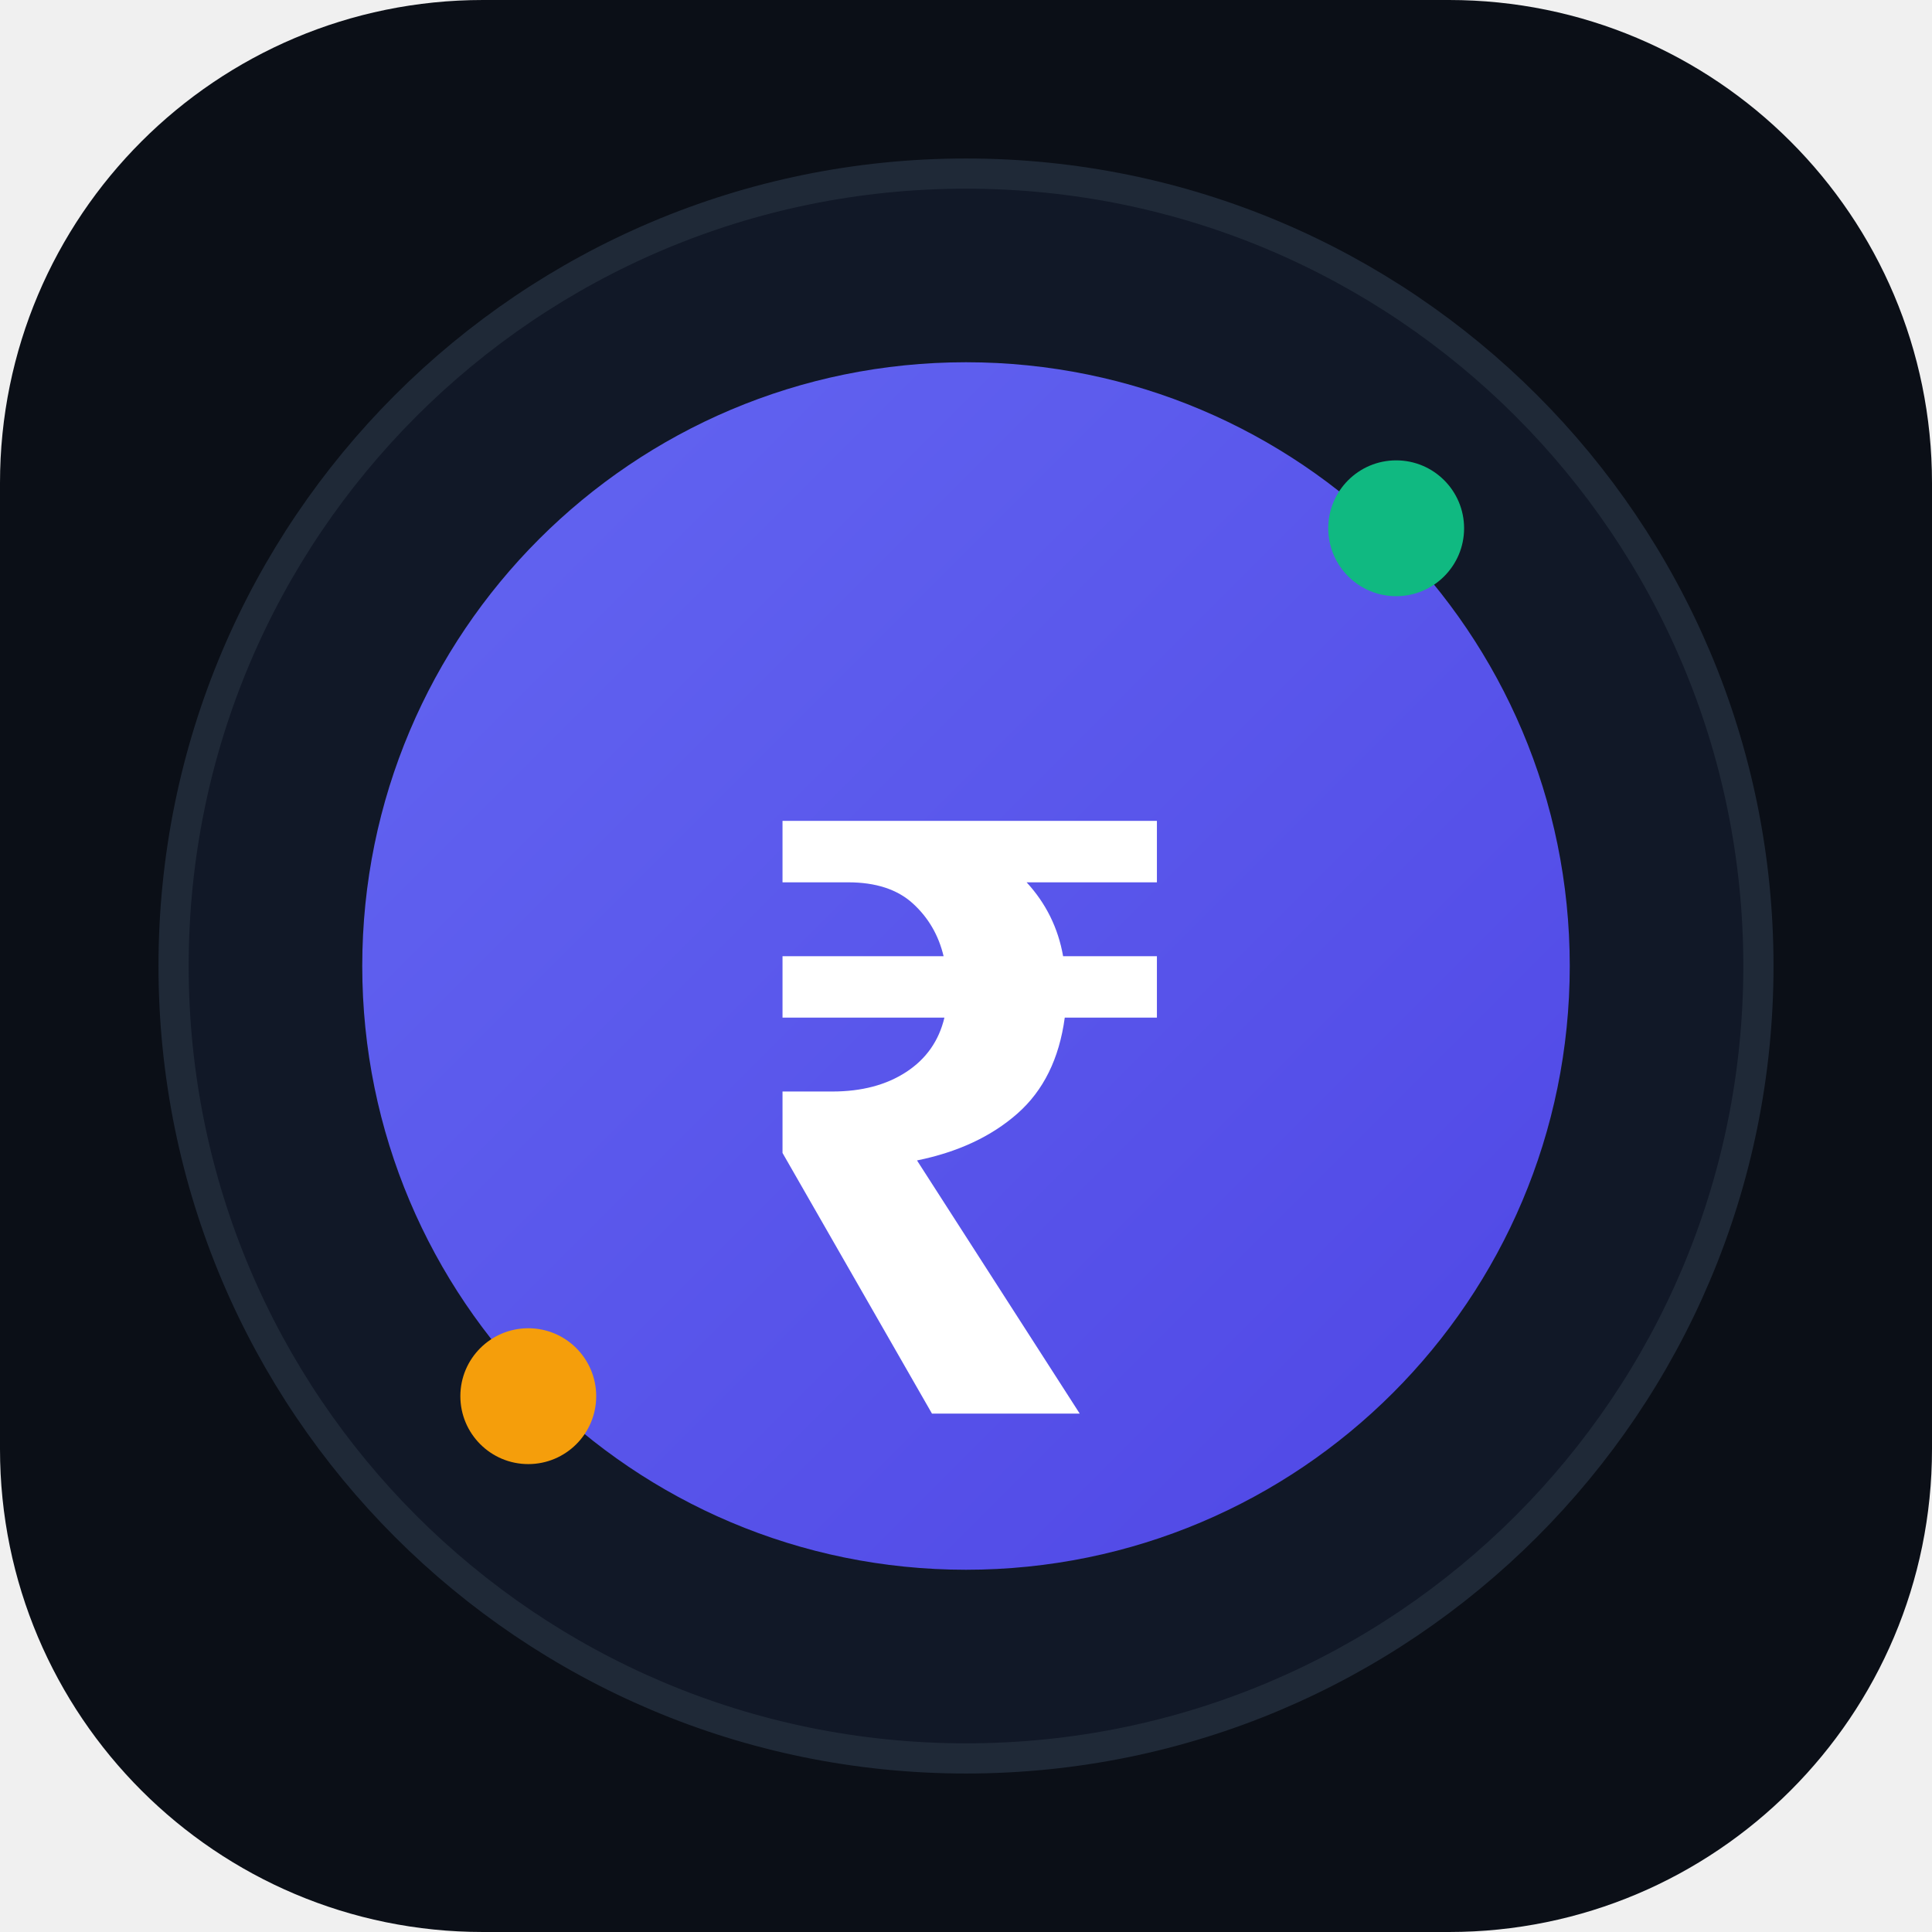
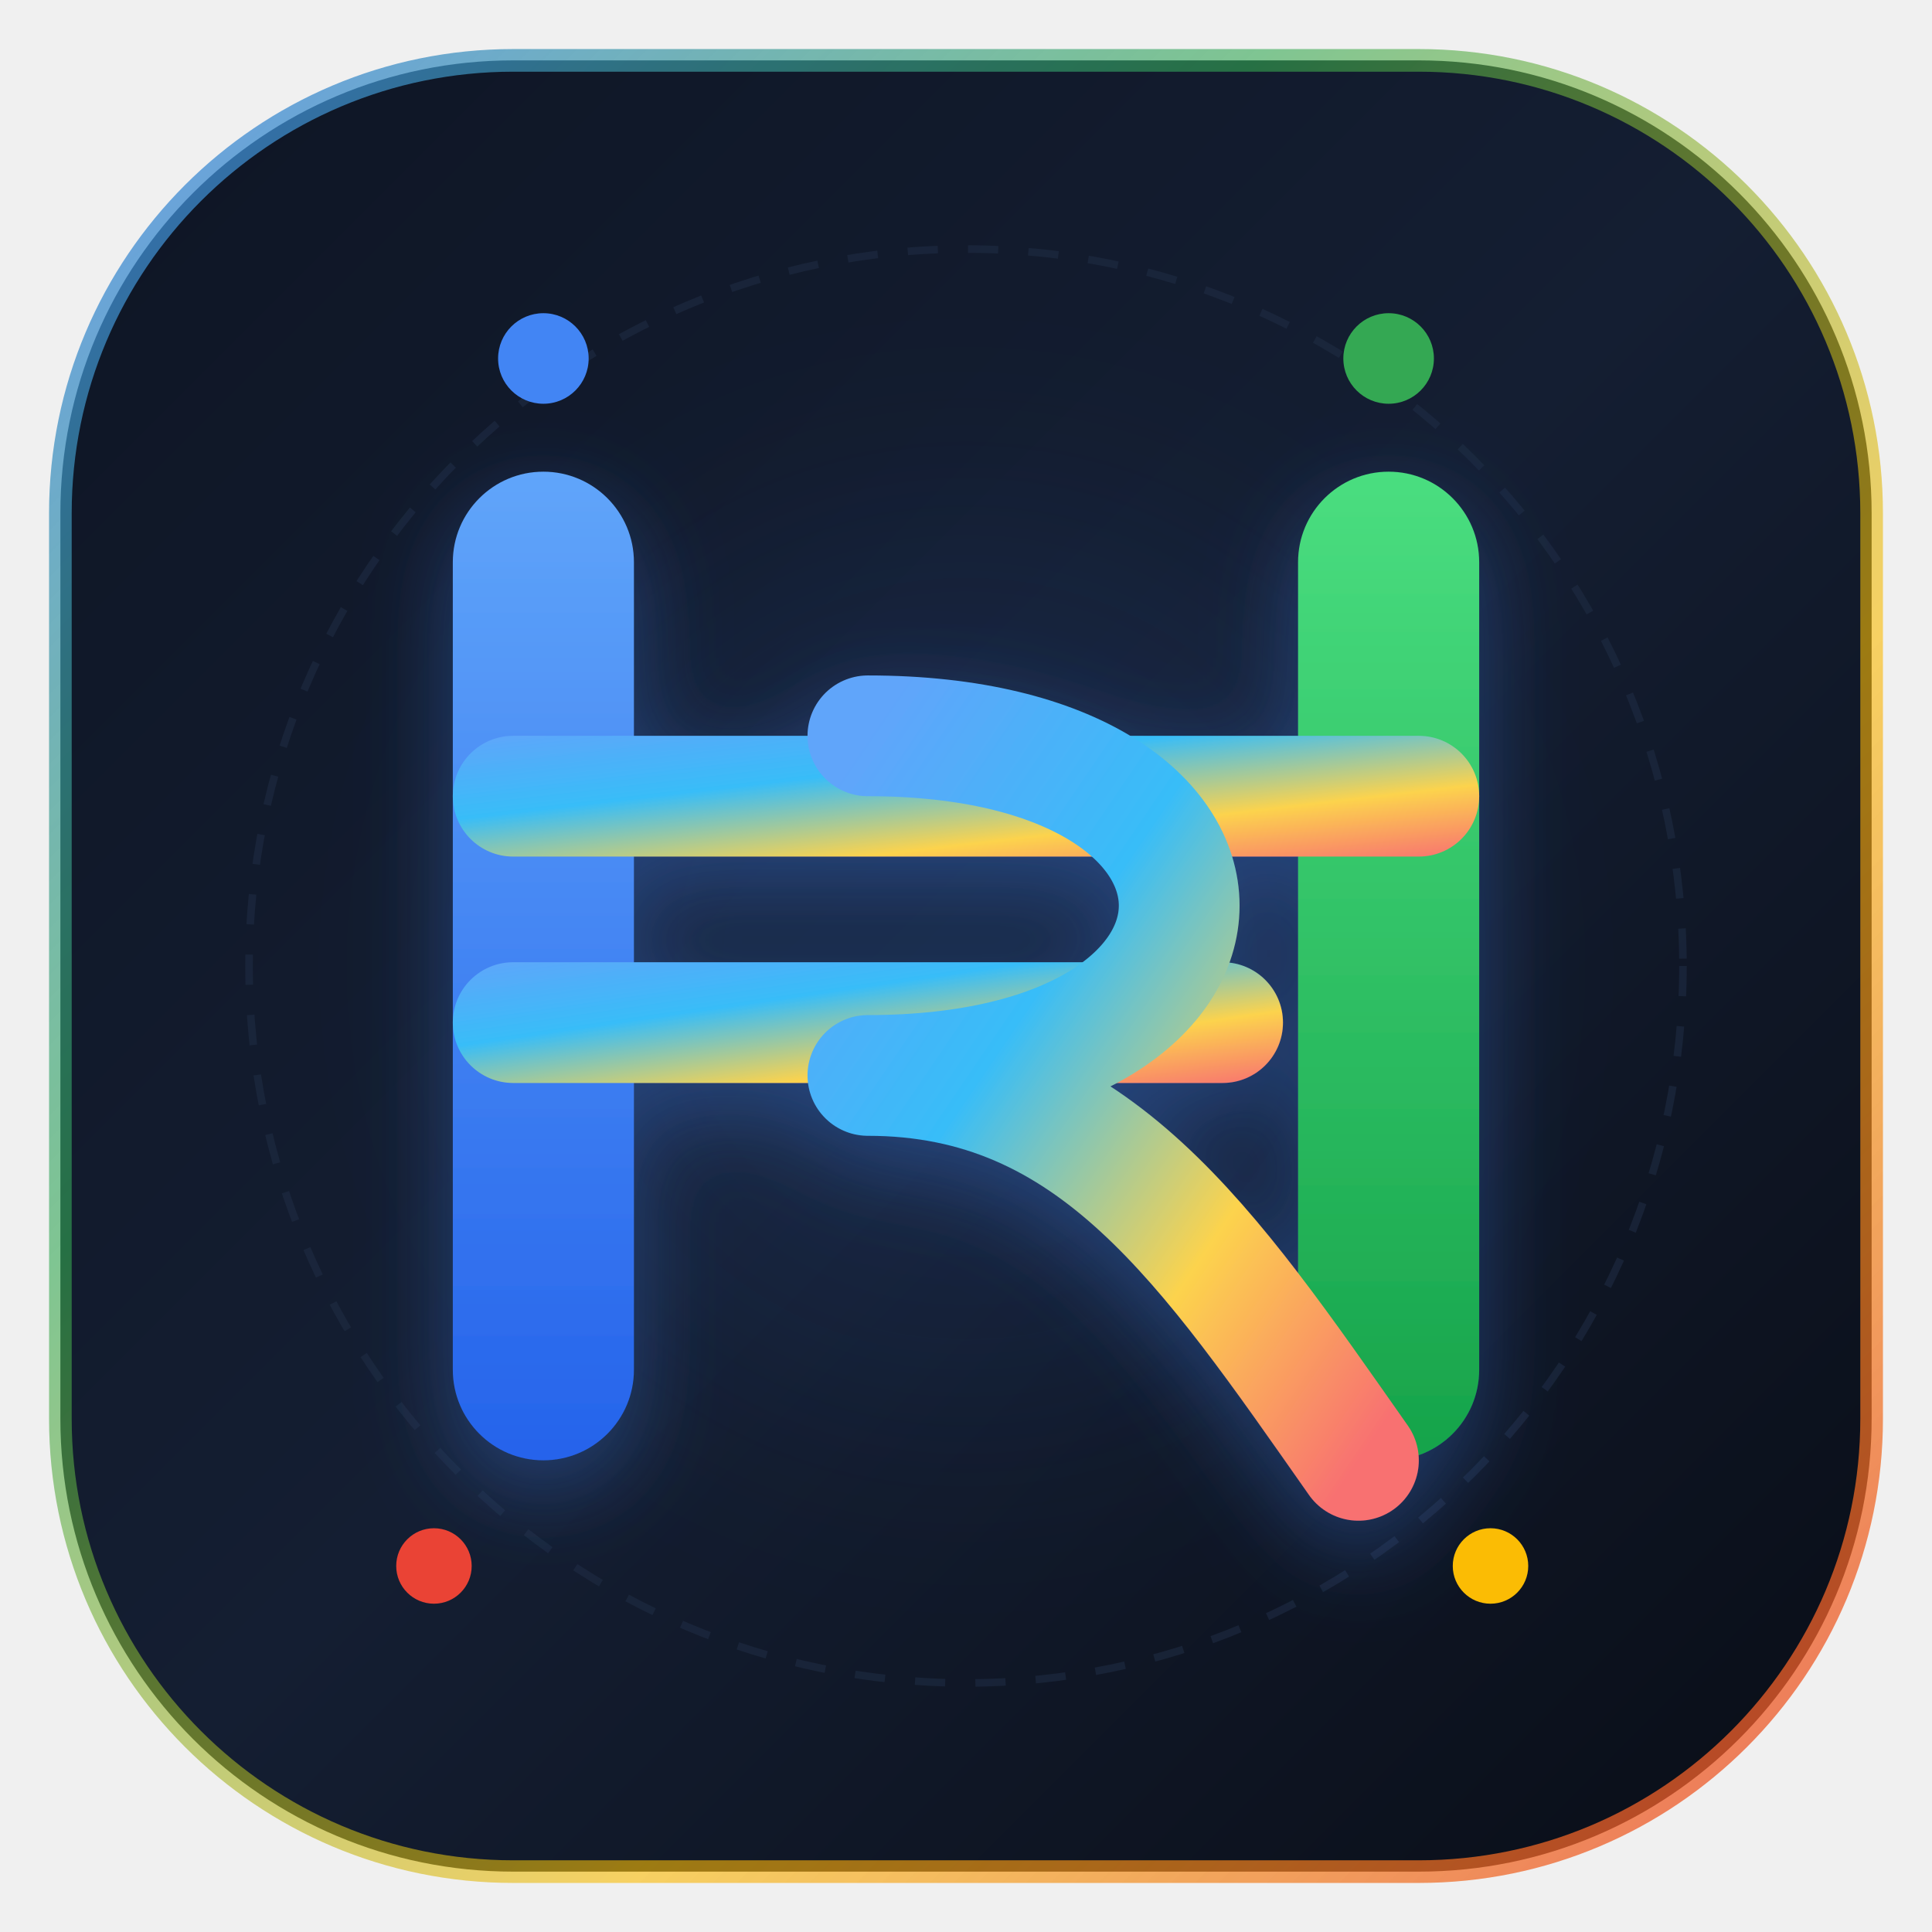
<svg xmlns="http://www.w3.org/2000/svg" viewBox="0 0 512 512" width="512" height="512">
-   <rect width="512" height="512" rx="128" fill="#0B0F17" />
-   <circle cx="256" cy="256" r="210" fill="#111827" stroke="#1F2937" stroke-width="8" />
-   <circle cx="256" cy="256" r="160" fill="url(#grad)" />
  <defs>
-     <linearGradient id="grad" x1="0%" y1="0%" x2="100%" y2="100%">
-       <stop offset="0%" stop-color="#6366F1" />
-       <stop offset="100%" stop-color="#4F46E5" />
+     <linearGradient id="bgGrad" x1="0%" y1="0%" x2="100%" y2="100%">
+       <stop offset="0%" stop-color="#0E1524" />
+       <stop offset="50%" stop-color="#141E32" />
+       <stop offset="100%" stop-color="#090D16" />
    </linearGradient>
+     <linearGradient id="borderGrad" x1="0%" y1="0%" x2="100%" y2="100%">
+       <stop offset="0%" stop-color="#4285F4" stop-opacity="0.8" />
+       <stop offset="33%" stop-color="#34A853" stop-opacity="0.6" />
+       <stop offset="66%" stop-color="#FBBC04" stop-opacity="0.6" />
+       <stop offset="100%" stop-color="#EA4335" stop-opacity="0.8" />
+     </linearGradient>
+     <linearGradient id="blueGrad" x1="0%" y1="0%" x2="0%" y2="100%">
+       <stop offset="0%" stop-color="#60A5FA" />
+       <stop offset="100%" stop-color="#2563EB" />
+     </linearGradient>
+     <linearGradient id="greenGrad" x1="0%" y1="0%" x2="0%" y2="100%">
+       <stop offset="0%" stop-color="#4ADE80" />
+       <stop offset="100%" stop-color="#16A34A" />
+     </linearGradient>
+     <linearGradient id="rupeeGrad" x1="0%" y1="0%" x2="100%" y2="100%">
+       <stop offset="0%" stop-color="#60A5FA" />
+       <stop offset="35%" stop-color="#38BDF8" />
+       <stop offset="70%" stop-color="#FCD34D" />
+       <stop offset="100%" stop-color="#F87171" />
+     </linearGradient>
+     <filter id="glowShadow" x="-20%" y="-20%" width="140%" height="140%">
+       <feDropShadow dx="0" dy="8" stdDeviation="12" flood-color="#4285F4" flood-opacity="0.35" />
+     </filter>
+     <filter id="subtleGlow" x="-20%" y="-20%" width="140%" height="140%">
+       <feDropShadow dx="0" dy="4" stdDeviation="6" flood-color="#000000" flood-opacity="0.5" />
+     </filter>
  </defs>
-   <text x="50%" y="58%" font-family="Arial, Helvetica, sans-serif" font-weight="900" font-size="220" fill="#FFFFFF" text-anchor="middle" dominant-baseline="middle">₹</text>
-   <circle cx="370" cy="140" r="18" fill="#10B981" />
-   <circle cx="140" cy="370" r="18" fill="#F59E0B" />
+   <rect x="16" y="16" width="480" height="480" rx="120" fill="url(#bgGrad)" stroke="url(#borderGrad)" stroke-width="6" />
+   <circle cx="256" cy="256" r="190" fill="none" stroke="#1E2B42" stroke-width="2" stroke-dasharray="8 8" opacity="0.6" />
+   <circle cx="256" cy="256" r="120" fill="#4285F4" opacity="0.08" filter="blur(30px)" />
+   <g filter="url(#glowShadow)">
+     <rect x="120" y="125" width="48" height="262" rx="24" fill="url(#blueGrad)" />
+     <rect x="344" y="125" width="48" height="262" rx="24" fill="url(#greenGrad)" />
+     <rect x="120" y="195" width="272" height="32" rx="16" fill="url(#rupeeGrad)" />
+     <rect x="120" y="255" width="220" height="32" rx="16" fill="url(#rupeeGrad)" />
+     <path d="M 230 195 C 340 195, 340 285, 230 285 C 290 285, 320 330, 360 387" fill="none" stroke="url(#rupeeGrad)" stroke-width="32" stroke-linecap="round" stroke-linejoin="round" />
+   </g>
+   <circle cx="144" cy="95" r="12" fill="#4285F4" />
+   <circle cx="368" cy="95" r="12" fill="#34A853" />
+   <circle cx="395" cy="415" r="10" fill="#FBBC04" />
+   <circle cx="115" cy="415" r="10" fill="#EA4335" />
</svg>
